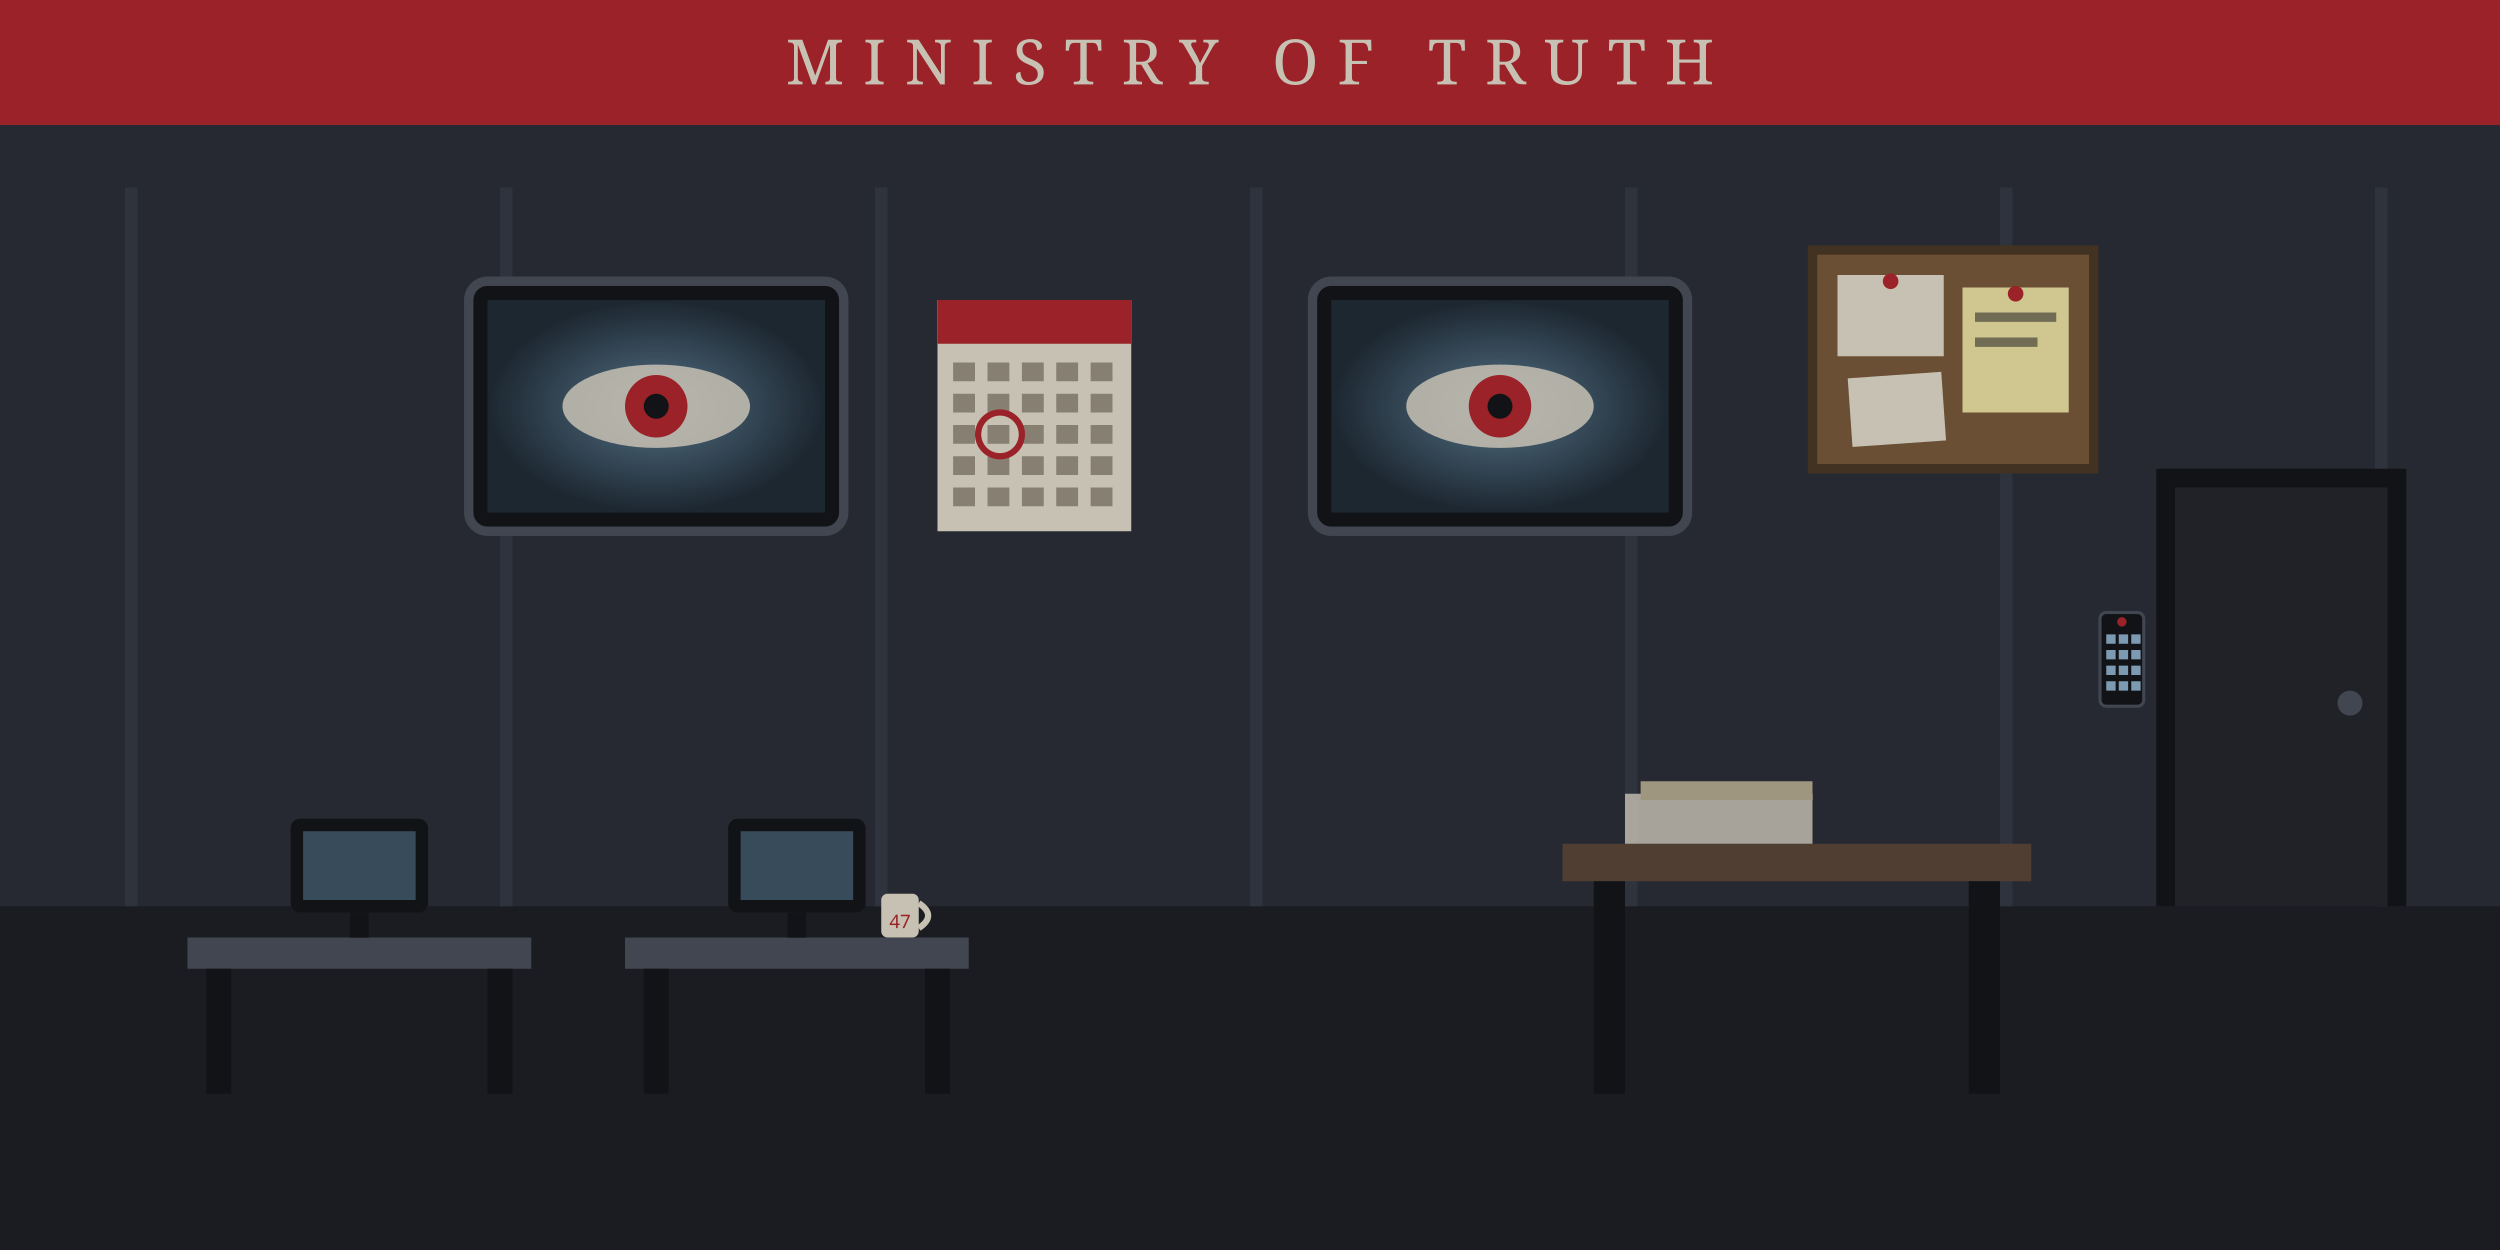
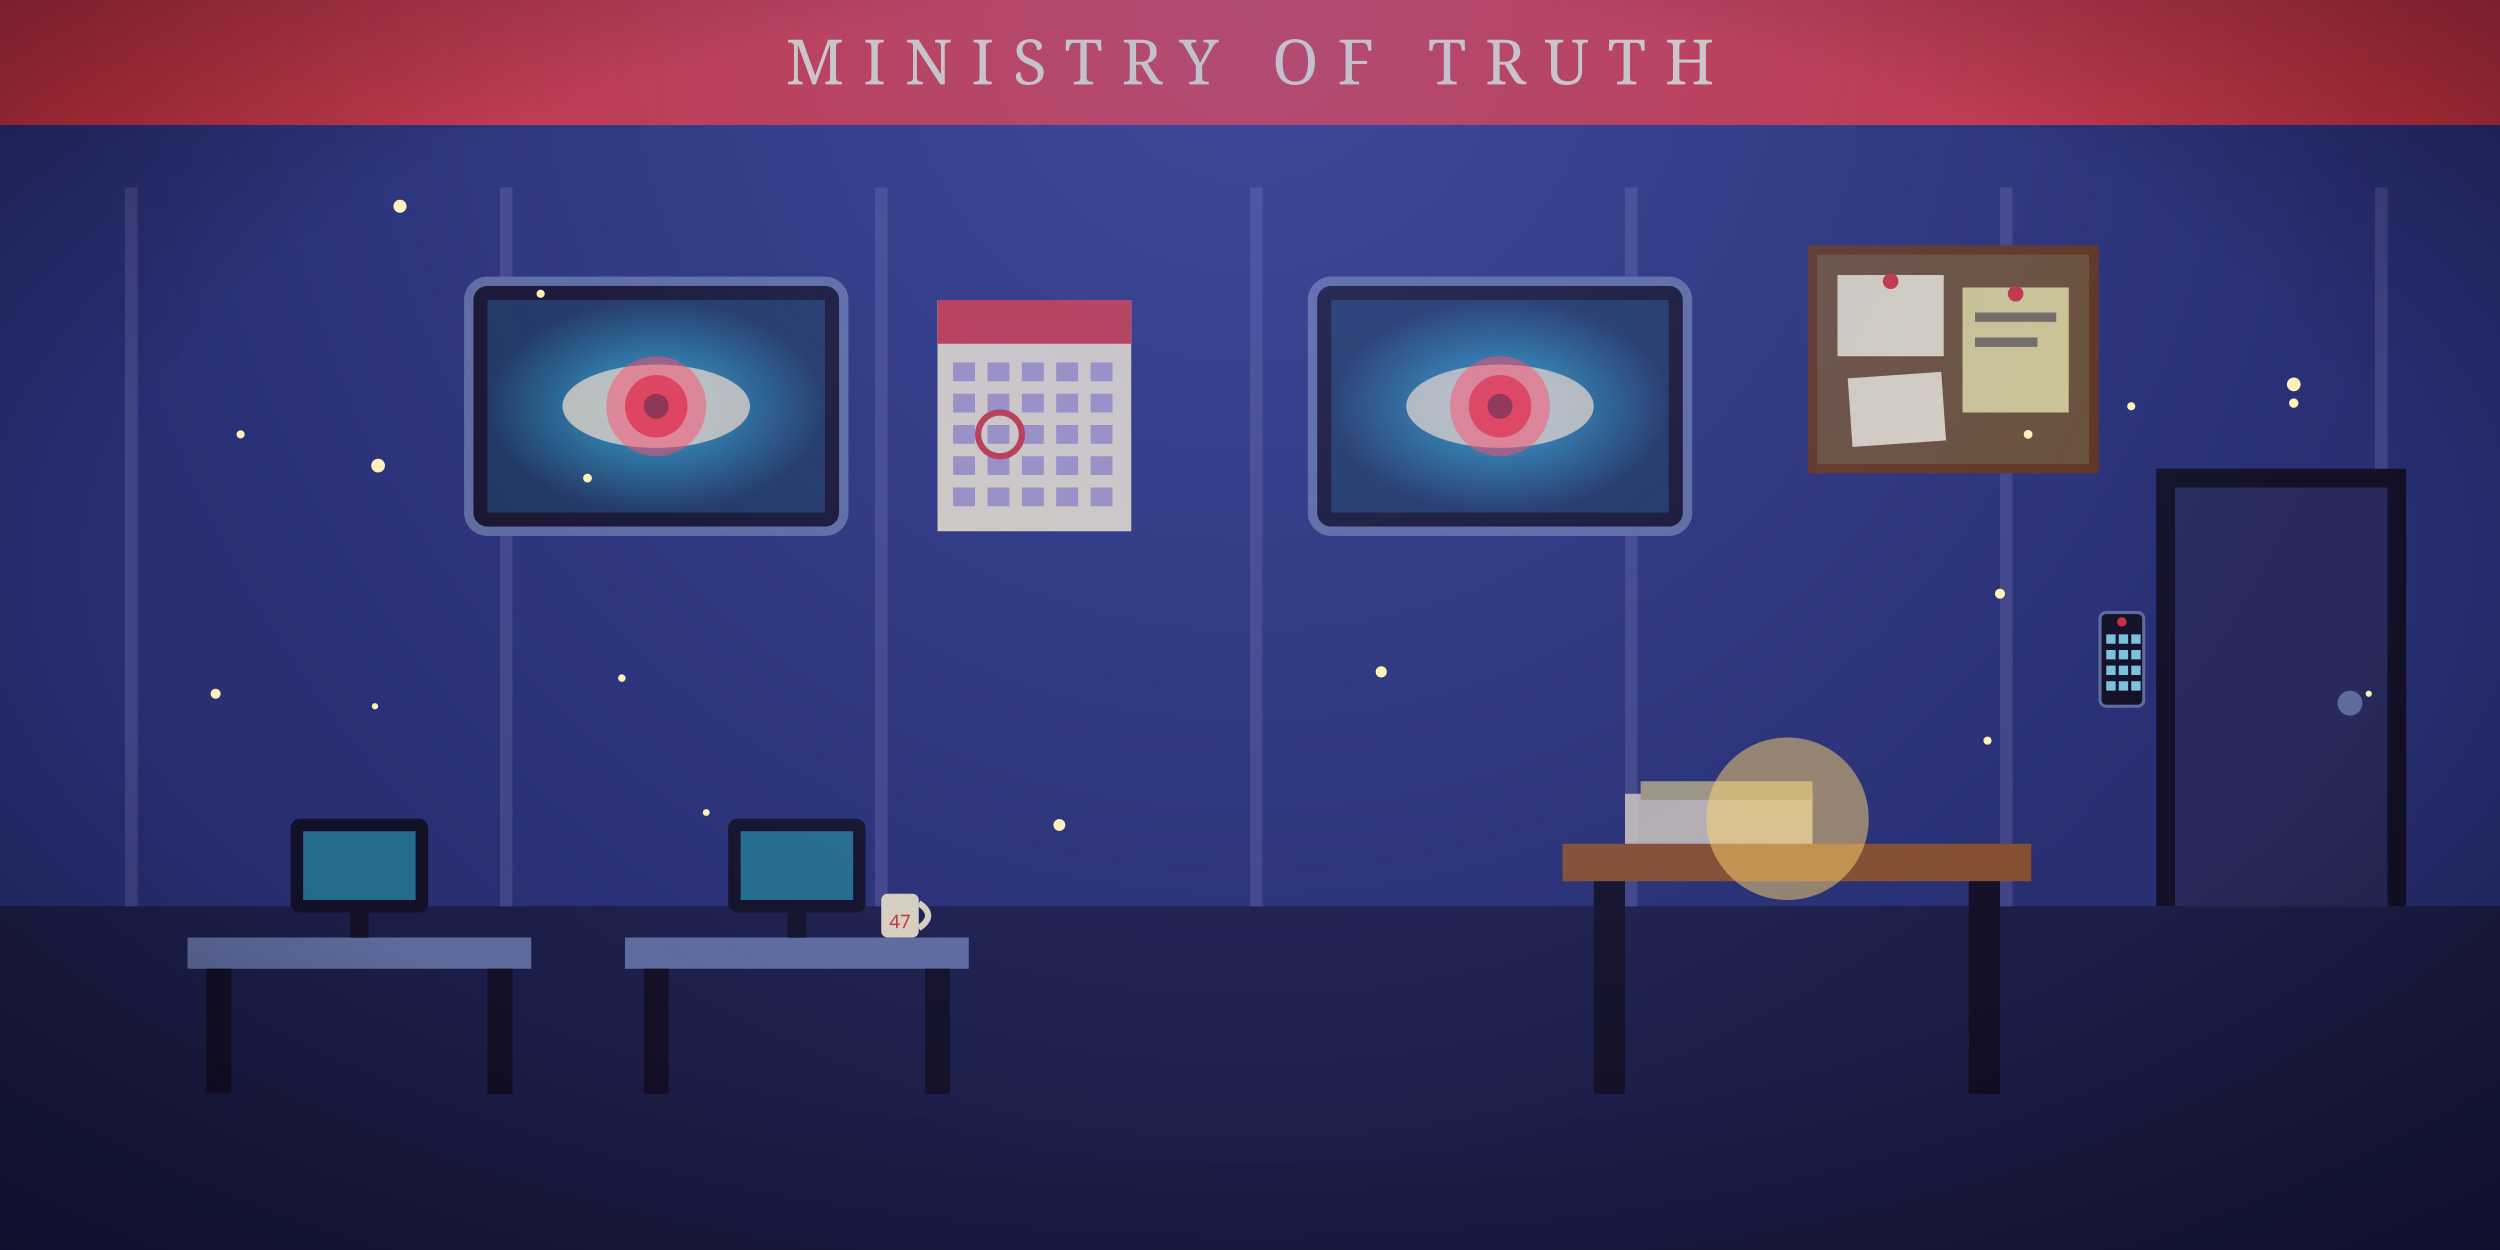
<svg xmlns="http://www.w3.org/2000/svg" viewBox="0 0 800 400" width="800" height="400">
  <defs>
    <radialGradient id="glow">
-       <stop offset="0" stop-color="#5f8299" />
-       <stop offset="1" stop-color="#1f2b35" />
+       <stop offset="0" stop-color="#36c5f0" />
+       <stop offset="1" stop-color="#1f3a66" />
    </radialGradient>
  </defs>
-   <rect width="800" height="400" fill="#2a2e36" />
-   <rect y="0" width="800" height="40" fill="#b3262b" />
-   <text x="400" y="27" font-family="Georgia, serif" font-size="20" fill="#e8e1cf" text-anchor="middle" letter-spacing="6">MINISTRY OF TRUTH</text>
-   <rect y="290" width="800" height="110" fill="#1c1f25" />
-   <rect x="40" y="60" width="4" height="230" fill="#343a44" />
-   <rect x="160" y="60" width="4" height="230" fill="#343a44" />
-   <rect x="280" y="60" width="4" height="230" fill="#343a44" />
-   <rect x="400" y="60" width="4" height="230" fill="#343a44" />
-   <rect x="520" y="60" width="4" height="230" fill="#343a44" />
-   <rect x="640" y="60" width="4" height="230" fill="#343a44" />
-   <rect x="760" y="60" width="4" height="230" fill="#343a44" />
-   <rect x="150" y="90" width="120" height="80" rx="6" fill="#121418" stroke="#4a505b" stroke-width="3" />
+   <rect width="800" height="400" fill="#2d3584" />
+   <rect y="0" width="800" height="40" fill="#e63946" />
+   <text x="400" y="27" font-family="Georgia, serif" font-size="20" fill="#fff4dc" text-anchor="middle" letter-spacing="6">MINISTRY OF TRUTH</text>
+   <rect y="290" width="800" height="110" fill="#1f2152" />
+   <rect x="40" y="60" width="4" height="230" fill="#4a4f9a" />
+   <rect x="160" y="60" width="4" height="230" fill="#4a4f9a" />
+   <rect x="280" y="60" width="4" height="230" fill="#4a4f9a" />
+   <rect x="400" y="60" width="4" height="230" fill="#4a4f9a" />
+   <rect x="520" y="60" width="4" height="230" fill="#4a4f9a" />
+   <rect x="640" y="60" width="4" height="230" fill="#4a4f9a" />
+   <rect x="760" y="60" width="4" height="230" fill="#4a4f9a" />
+   <rect x="150" y="90" width="120" height="80" rx="6" fill="#14102a" stroke="#6c7bb5" stroke-width="3" />
  <rect x="156" y="96" width="108" height="68" fill="url(#glow)" />
-   <ellipse cx="210.0" cy="130.0" rx="30.0" ry="13.333" fill="#e8e1cf" opacity="0.85" />
-   <circle cx="210.0" cy="130.0" r="10.0" fill="#b3262b" />
-   <circle cx="210.0" cy="130.0" r="4.0" fill="#121418" />
-   <rect x="420" y="90" width="120" height="80" rx="6" fill="#121418" stroke="#4a505b" stroke-width="3" />
+   <ellipse cx="210.0" cy="130.0" rx="30.0" ry="13.333" fill="#fff4dc" opacity="0.85" />
+   <circle cx="210.0" cy="130.0" r="10.0" fill="#e63946" />
+   <circle cx="210.0" cy="130.0" r="4.0" fill="#14102a" />
+   <rect x="420" y="90" width="120" height="80" rx="6" fill="#14102a" stroke="#6c7bb5" stroke-width="3" />
  <rect x="426" y="96" width="108" height="68" fill="url(#glow)" />
-   <ellipse cx="480.0" cy="130.0" rx="30.0" ry="13.333" fill="#e8e1cf" opacity="0.85" />
-   <circle cx="480.0" cy="130.0" r="10.0" fill="#b3262b" />
-   <circle cx="480.0" cy="130.0" r="4.0" fill="#121418" />
-   <rect x="60" y="300" width="110" height="10" fill="#4a505b" />
-   <rect x="66" y="310" width="8" height="40" fill="#121418" />
-   <rect x="156" y="310" width="8" height="40" fill="#121418" />
-   <rect x="93.0" y="262" width="44" height="30" rx="3" fill="#121418" />
-   <rect x="97.0" y="266" width="36" height="22" fill="#5f8299" opacity="0.6" />
-   <rect x="112.0" y="292" width="6" height="8" fill="#121418" />
-   <rect x="200" y="300" width="110" height="10" fill="#4a505b" />
-   <rect x="206" y="310" width="8" height="40" fill="#121418" />
-   <rect x="296" y="310" width="8" height="40" fill="#121418" />
-   <rect x="233.0" y="262" width="44" height="30" rx="3" fill="#121418" />
-   <rect x="237.0" y="266" width="36" height="22" fill="#5f8299" opacity="0.6" />
-   <rect x="252.0" y="292" width="6" height="8" fill="#121418" />
-   <rect x="300" y="96" width="62" height="74" fill="#e8e1cf" />
-   <rect x="300" y="96" width="62" height="14" fill="#b3262b" />
-   <rect x="305" y="116" width="7" height="6" fill="#9c9483" />
-   <rect x="316" y="116" width="7" height="6" fill="#9c9483" />
-   <rect x="327" y="116" width="7" height="6" fill="#9c9483" />
-   <rect x="338" y="116" width="7" height="6" fill="#9c9483" />
-   <rect x="349" y="116" width="7" height="6" fill="#9c9483" />
-   <rect x="305" y="126" width="7" height="6" fill="#9c9483" />
-   <rect x="316" y="126" width="7" height="6" fill="#9c9483" />
-   <rect x="327" y="126" width="7" height="6" fill="#9c9483" />
-   <rect x="338" y="126" width="7" height="6" fill="#9c9483" />
-   <rect x="349" y="126" width="7" height="6" fill="#9c9483" />
-   <rect x="305" y="136" width="7" height="6" fill="#9c9483" />
-   <rect x="316" y="136" width="7" height="6" fill="#9c9483" />
-   <rect x="327" y="136" width="7" height="6" fill="#9c9483" />
-   <rect x="338" y="136" width="7" height="6" fill="#9c9483" />
-   <rect x="349" y="136" width="7" height="6" fill="#9c9483" />
-   <rect x="305" y="146" width="7" height="6" fill="#9c9483" />
-   <rect x="316" y="146" width="7" height="6" fill="#9c9483" />
-   <rect x="327" y="146" width="7" height="6" fill="#9c9483" />
-   <rect x="338" y="146" width="7" height="6" fill="#9c9483" />
-   <rect x="349" y="146" width="7" height="6" fill="#9c9483" />
-   <rect x="305" y="156" width="7" height="6" fill="#9c9483" />
-   <rect x="316" y="156" width="7" height="6" fill="#9c9483" />
-   <rect x="327" y="156" width="7" height="6" fill="#9c9483" />
-   <rect x="338" y="156" width="7" height="6" fill="#9c9483" />
-   <rect x="349" y="156" width="7" height="6" fill="#9c9483" />
-   <circle cx="320" cy="139" r="7" fill="none" stroke="#b3262b" stroke-width="2" />
-   <rect x="580" y="80" width="90" height="70" fill="#7a5b3a" stroke="#4a3824" stroke-width="3" />
-   <rect x="588" y="88" width="34" height="26" fill="#e8e1cf" />
+   <ellipse cx="480.0" cy="130.0" rx="30.0" ry="13.333" fill="#fff4dc" opacity="0.85" />
+   <circle cx="480.0" cy="130.0" r="10.0" fill="#e63946" />
+   <circle cx="480.0" cy="130.0" r="4.0" fill="#14102a" />
+   <rect x="60" y="300" width="110" height="10" fill="#6c7bb5" />
+   <rect x="66" y="310" width="8" height="40" fill="#14102a" />
+   <rect x="156" y="310" width="8" height="40" fill="#14102a" />
+   <rect x="93.0" y="262" width="44" height="30" rx="3" fill="#14102a" />
+   <rect x="97.0" y="266" width="36" height="22" fill="#36c5f0" opacity="0.6" />
+   <rect x="112.0" y="292" width="6" height="8" fill="#14102a" />
+   <rect x="200" y="300" width="110" height="10" fill="#6c7bb5" />
+   <rect x="206" y="310" width="8" height="40" fill="#14102a" />
+   <rect x="296" y="310" width="8" height="40" fill="#14102a" />
+   <rect x="233.0" y="262" width="44" height="30" rx="3" fill="#14102a" />
+   <rect x="237.0" y="266" width="36" height="22" fill="#36c5f0" opacity="0.6" />
+   <rect x="252.0" y="292" width="6" height="8" fill="#14102a" />
+   <rect x="300" y="96" width="62" height="74" fill="#fff4dc" />
+   <rect x="300" y="96" width="62" height="14" fill="#e63946" />
+   <rect x="305" y="116" width="7" height="6" fill="#b8a9d9" />
+   <rect x="316" y="116" width="7" height="6" fill="#b8a9d9" />
+   <rect x="327" y="116" width="7" height="6" fill="#b8a9d9" />
+   <rect x="338" y="116" width="7" height="6" fill="#b8a9d9" />
+   <rect x="349" y="116" width="7" height="6" fill="#b8a9d9" />
+   <rect x="305" y="126" width="7" height="6" fill="#b8a9d9" />
+   <rect x="316" y="126" width="7" height="6" fill="#b8a9d9" />
+   <rect x="327" y="126" width="7" height="6" fill="#b8a9d9" />
+   <rect x="338" y="126" width="7" height="6" fill="#b8a9d9" />
+   <rect x="349" y="126" width="7" height="6" fill="#b8a9d9" />
+   <rect x="305" y="136" width="7" height="6" fill="#b8a9d9" />
+   <rect x="316" y="136" width="7" height="6" fill="#b8a9d9" />
+   <rect x="327" y="136" width="7" height="6" fill="#b8a9d9" />
+   <rect x="338" y="136" width="7" height="6" fill="#b8a9d9" />
+   <rect x="349" y="136" width="7" height="6" fill="#b8a9d9" />
+   <rect x="305" y="146" width="7" height="6" fill="#b8a9d9" />
+   <rect x="316" y="146" width="7" height="6" fill="#b8a9d9" />
+   <rect x="327" y="146" width="7" height="6" fill="#b8a9d9" />
+   <rect x="338" y="146" width="7" height="6" fill="#b8a9d9" />
+   <rect x="349" y="146" width="7" height="6" fill="#b8a9d9" />
+   <rect x="305" y="156" width="7" height="6" fill="#b8a9d9" />
+   <rect x="316" y="156" width="7" height="6" fill="#b8a9d9" />
+   <rect x="327" y="156" width="7" height="6" fill="#b8a9d9" />
+   <rect x="338" y="156" width="7" height="6" fill="#b8a9d9" />
+   <rect x="349" y="156" width="7" height="6" fill="#b8a9d9" />
+   <circle cx="320" cy="139" r="7" fill="none" stroke="#e63946" stroke-width="2" />
+   <rect x="580" y="80" width="90" height="70" fill="#7a5b3a" stroke="#6e3b1c" stroke-width="3" />
+   <rect x="588" y="88" width="34" height="26" fill="#fff4dc" />
  <rect x="628" y="92" width="34" height="40" fill="#f2e7a6" />
-   <rect x="592" y="120" width="30" height="22" fill="#e8e1cf" transform="rotate(-4 607 131)" />
-   <circle cx="605" cy="90" r="2.5" fill="#b3262b" />
-   <circle cx="645" cy="94" r="2.5" fill="#b3262b" />
-   <rect x="632" y="100" width="26" height="3" fill="#121418" opacity="0.5" />
-   <rect x="632" y="108" width="20" height="3" fill="#121418" opacity="0.5" />
-   <rect x="282" y="286" width="12" height="14" rx="2" fill="#e8e1cf" />
-   <path d="M 294 289 Q 300 293 294 297" fill="none" stroke="#e8e1cf" stroke-width="2" />
-   <text x="288" y="297" font-family="sans-serif" font-size="6" fill="#b3262b" text-anchor="middle">47</text>
-   <rect x="500" y="270" width="150" height="12" fill="#5a4636" />
-   <rect x="510" y="282" width="10" height="68" fill="#121418" />
-   <rect x="630" y="282" width="10" height="68" fill="#121418" />
-   <rect x="520" y="254" width="60" height="16" fill="#e8e1cf" opacity="0.8" />
+   <rect x="592" y="120" width="30" height="22" fill="#fff4dc" transform="rotate(-4 607 131)" />
+   <circle cx="605" cy="90" r="2.5" fill="#e63946" />
+   <circle cx="645" cy="94" r="2.5" fill="#e63946" />
+   <rect x="632" y="100" width="26" height="3" fill="#14102a" opacity="0.5" />
+   <rect x="632" y="108" width="20" height="3" fill="#14102a" opacity="0.5" />
+   <rect x="282" y="286" width="12" height="14" rx="2" fill="#fff4dc" />
+   <path d="M 294 289 Q 300 293 294 297" fill="none" stroke="#fff4dc" stroke-width="2" />
+   <text x="288" y="297" font-family="sans-serif" font-size="6" fill="#e63946" text-anchor="middle">47</text>
+   <rect x="500" y="270" width="150" height="12" fill="#9a5b34" />
+   <rect x="510" y="282" width="10" height="68" fill="#14102a" />
+   <rect x="630" y="282" width="10" height="68" fill="#14102a" />
+   <rect x="520" y="254" width="60" height="16" fill="#fff4dc" opacity="0.8" />
  <rect x="525" y="250" width="55" height="6" fill="#b9ae93" />
-   <rect x="690" y="150" width="80" height="140" fill="#121418" />
-   <rect x="696" y="156" width="68" height="134" fill="#23262c" />
-   <circle cx="752" cy="225" r="4" fill="#4a505b" />
-   <rect x="672" y="196" width="14" height="30" rx="2" fill="#121418" stroke="#4a505b" stroke-width="1" />
-   <rect x="674" y="203" width="3" height="3" fill="#8fb3cc" />
-   <rect x="678" y="203" width="3" height="3" fill="#8fb3cc" />
-   <rect x="682" y="203" width="3" height="3" fill="#8fb3cc" />
-   <rect x="674" y="208" width="3" height="3" fill="#8fb3cc" />
-   <rect x="678" y="208" width="3" height="3" fill="#8fb3cc" />
-   <rect x="682" y="208" width="3" height="3" fill="#8fb3cc" />
-   <rect x="674" y="213" width="3" height="3" fill="#8fb3cc" />
-   <rect x="678" y="213" width="3" height="3" fill="#8fb3cc" />
-   <rect x="682" y="213" width="3" height="3" fill="#8fb3cc" />
-   <rect x="674" y="218" width="3" height="3" fill="#8fb3cc" />
-   <rect x="678" y="218" width="3" height="3" fill="#8fb3cc" />
-   <rect x="682" y="218" width="3" height="3" fill="#8fb3cc" />
-   <circle cx="679" cy="199" r="1.5" fill="#b3262b" />
+   <rect x="690" y="150" width="80" height="140" fill="#14102a" />
+   <rect x="696" y="156" width="68" height="134" fill="#2b2f66" />
+   <circle cx="752" cy="225" r="4" fill="#6c7bb5" />
+   <rect x="672" y="196" width="14" height="30" rx="2" fill="#14102a" stroke="#6c7bb5" stroke-width="1" />
+   <rect x="674" y="203" width="3" height="3" fill="#8fe3ff" />
+   <rect x="678" y="203" width="3" height="3" fill="#8fe3ff" />
+   <rect x="682" y="203" width="3" height="3" fill="#8fe3ff" />
+   <rect x="674" y="208" width="3" height="3" fill="#8fe3ff" />
+   <rect x="678" y="208" width="3" height="3" fill="#8fe3ff" />
+   <rect x="682" y="208" width="3" height="3" fill="#8fe3ff" />
+   <rect x="674" y="213" width="3" height="3" fill="#8fe3ff" />
+   <rect x="678" y="213" width="3" height="3" fill="#8fe3ff" />
+   <rect x="682" y="213" width="3" height="3" fill="#8fe3ff" />
+   <rect x="674" y="218" width="3" height="3" fill="#8fe3ff" />
+   <rect x="678" y="218" width="3" height="3" fill="#8fe3ff" />
+   <rect x="682" y="218" width="3" height="3" fill="#8fe3ff" />
+   <circle cx="679" cy="199" r="1.5" fill="#e63946" />
  <rect width="800" height="400" fill="#0b0d12" opacity="0.15" />
+   <style>
+ .pulse { animation: pulse 3s ease-in-out infinite; transform-box: fill-box; transform-origin: center; }
+ .flicker { animation: flicker 4s steps(1) infinite; }
+ .twinkle { animation: twinkle 3s ease-in-out infinite; }
+ .lid { animation: lid 6s ease-in-out infinite; transform-box: fill-box; transform-origin: center; transform: scaleY(0); }
+ .rain { animation: rain 0.9s linear infinite; }
+ .drift { animation: drift 12s ease-in-out infinite alternate; }
+ .rise { animation: rise 7s linear infinite; }
+ .fall { animation: fall 2.6s ease-in infinite; }
+ .blink { animation: blink 1.2s steps(1) infinite; }
+ .sweep { animation: sweep 9s ease-in-out infinite alternate; transform-origin: 360px 20px; }
+ .wave { animation: wave 3s ease-out infinite; transform-box: fill-box; transform-origin: center; }
+ .bounce { animation: bounce 0.6s ease-in-out infinite alternate; transform-box: fill-box; transform-origin: bottom; }
+ @keyframes pulse { 0%, 100% { opacity: 0.35; transform: scale(1); } 50% { opacity: 0.9; transform: scale(1.12); } }
+ @keyframes flicker { 0%, 100% { opacity: 1; } 31% { opacity: 0.55; } 33% { opacity: 1; } 67% { opacity: 0.7; } 69% { opacity: 1; } }
+ @keyframes twinkle { 0%, 100% { opacity: 0.25; } 50% { opacity: 1; } }
+ @keyframes lid { 0%, 90%, 100% { transform: scaleY(0); } 94%, 96% { transform: scaleY(1); } }
+ @keyframes rain { from { transform: translate(0, -60px); } to { transform: translate(-18px, 420px); } }
+ @keyframes drift { from { transform: translateX(-30px); } to { transform: translateX(30px); } }
+ @keyframes rise { 0% { transform: translateY(0); opacity: 0; } 20% { opacity: 0.8; } 100% { transform: translateY(-160px); opacity: 0; } }
+ @keyframes fall { 0% { transform: translateY(0); opacity: 0; } 10% { opacity: 1; } 100% { transform: translateY(240px); opacity: 0; } }
+ @keyframes blink { 0%, 100% { opacity: 1; } 50% { opacity: 0.15; } }
+ @keyframes sweep { from { transform: rotate(-25deg); } to { transform: rotate(25deg); } }
+ @keyframes wave { 0% { transform: scale(0.6); opacity: 0.8; } 100% { transform: scale(1.6); opacity: 0; } }
+ @keyframes bounce { from { transform: scaleY(0.3); } to { transform: scaleY(1); } }
+ </style>
+   <radialGradient id="l4000380">
+     <stop offset="0" stop-color="#7b8cff" stop-opacity="0.28" />
+     <stop offset="1" stop-color="#7b8cff" stop-opacity="0" />
+   </radialGradient>
+   <circle cx="400" cy="0" r="380" fill="url(#l4000380)" />
+   <circle class="pulse" cx="210" cy="130" r="16" fill="#ff4d6d" opacity="0.5" style="animation-delay:0.0s" />
+   <circle class="pulse" cx="480" cy="130" r="16" fill="#ff4d6d" opacity="0.5" style="animation-delay:1.5s" />
+   <ellipse class="lid" cx="210" cy="130" rx="31" ry="14" fill="#14102a" style="animation-delay:0.0s" />
+   <ellipse class="lid" cx="480" cy="130" rx="31" ry="14" fill="#14102a" style="animation-delay:2.5s" />
+   <circle class="pulse" cx="572" cy="262" r="26" fill="#ffd36e" opacity="0.5" style="animation-delay:0.0s" />
+   <circle class="rise" cx="734" cy="123" r="2.2" fill="#fff1b8" style="animation-delay:-7.0s" />
+   <circle class="rise" cx="682" cy="130" r="1.3" fill="#fff1b8" style="animation-delay:-5.8s" />
+   <circle class="rise" cx="121" cy="149" r="2.2" fill="#fff1b8" style="animation-delay:-0.8s" />
+   <circle class="rise" cx="640" cy="190" r="1.6" fill="#fff1b8" style="animation-delay:-3.1s" />
+   <circle class="rise" cx="339" cy="264" r="1.9" fill="#fff1b8" style="animation-delay:-3.1s" />
+   <circle class="rise" cx="442" cy="215" r="1.8" fill="#fff1b8" style="animation-delay:-5.1s" />
+   <circle class="rise" cx="199" cy="217" r="1.2" fill="#fff1b8" style="animation-delay:-5.7s" />
+   <circle class="rise" cx="734" cy="129" r="1.5" fill="#fff1b8" style="animation-delay:-5.4s" />
+   <circle class="rise" cx="69" cy="222" r="1.6" fill="#fff1b8" style="animation-delay:-6.0s" />
+   <circle class="rise" cx="226" cy="260" r="1.1" fill="#fff1b8" style="animation-delay:-2.1s" />
+   <circle class="rise" cx="649" cy="139" r="1.4" fill="#fff1b8" style="animation-delay:-0.7s" />
+   <circle class="rise" cx="758" cy="222" r="1.0" fill="#fff1b8" style="animation-delay:-3.1s" />
+   <circle class="rise" cx="128" cy="66" r="2.1" fill="#fff1b8" style="animation-delay:-3.8s" />
+   <circle class="rise" cx="173" cy="94" r="1.3" fill="#fff1b8" style="animation-delay:-4.6s" />
+   <circle class="rise" cx="188" cy="153" r="1.4" fill="#fff1b8" style="animation-delay:-3.7s" />
+   <circle class="rise" cx="636" cy="237" r="1.3" fill="#fff1b8" style="animation-delay:-5.1s" />
+   <circle class="rise" cx="120" cy="226" r="1.0" fill="#fff1b8" style="animation-delay:-6.0s" />
+   <circle class="rise" cx="77" cy="139" r="1.3" fill="#fff1b8" style="animation-delay:-4.5s" />
+   <radialGradient id="vignette" cx="0.5" cy="0.45" r="0.75">
+     <stop offset="0.6" stop-color="#000" stop-opacity="0" />
+     <stop offset="1" stop-color="#05021a" stop-opacity="0.55" />
+   </radialGradient>
+   <rect width="800" height="400" fill="url(#vignette)" />
</svg>
